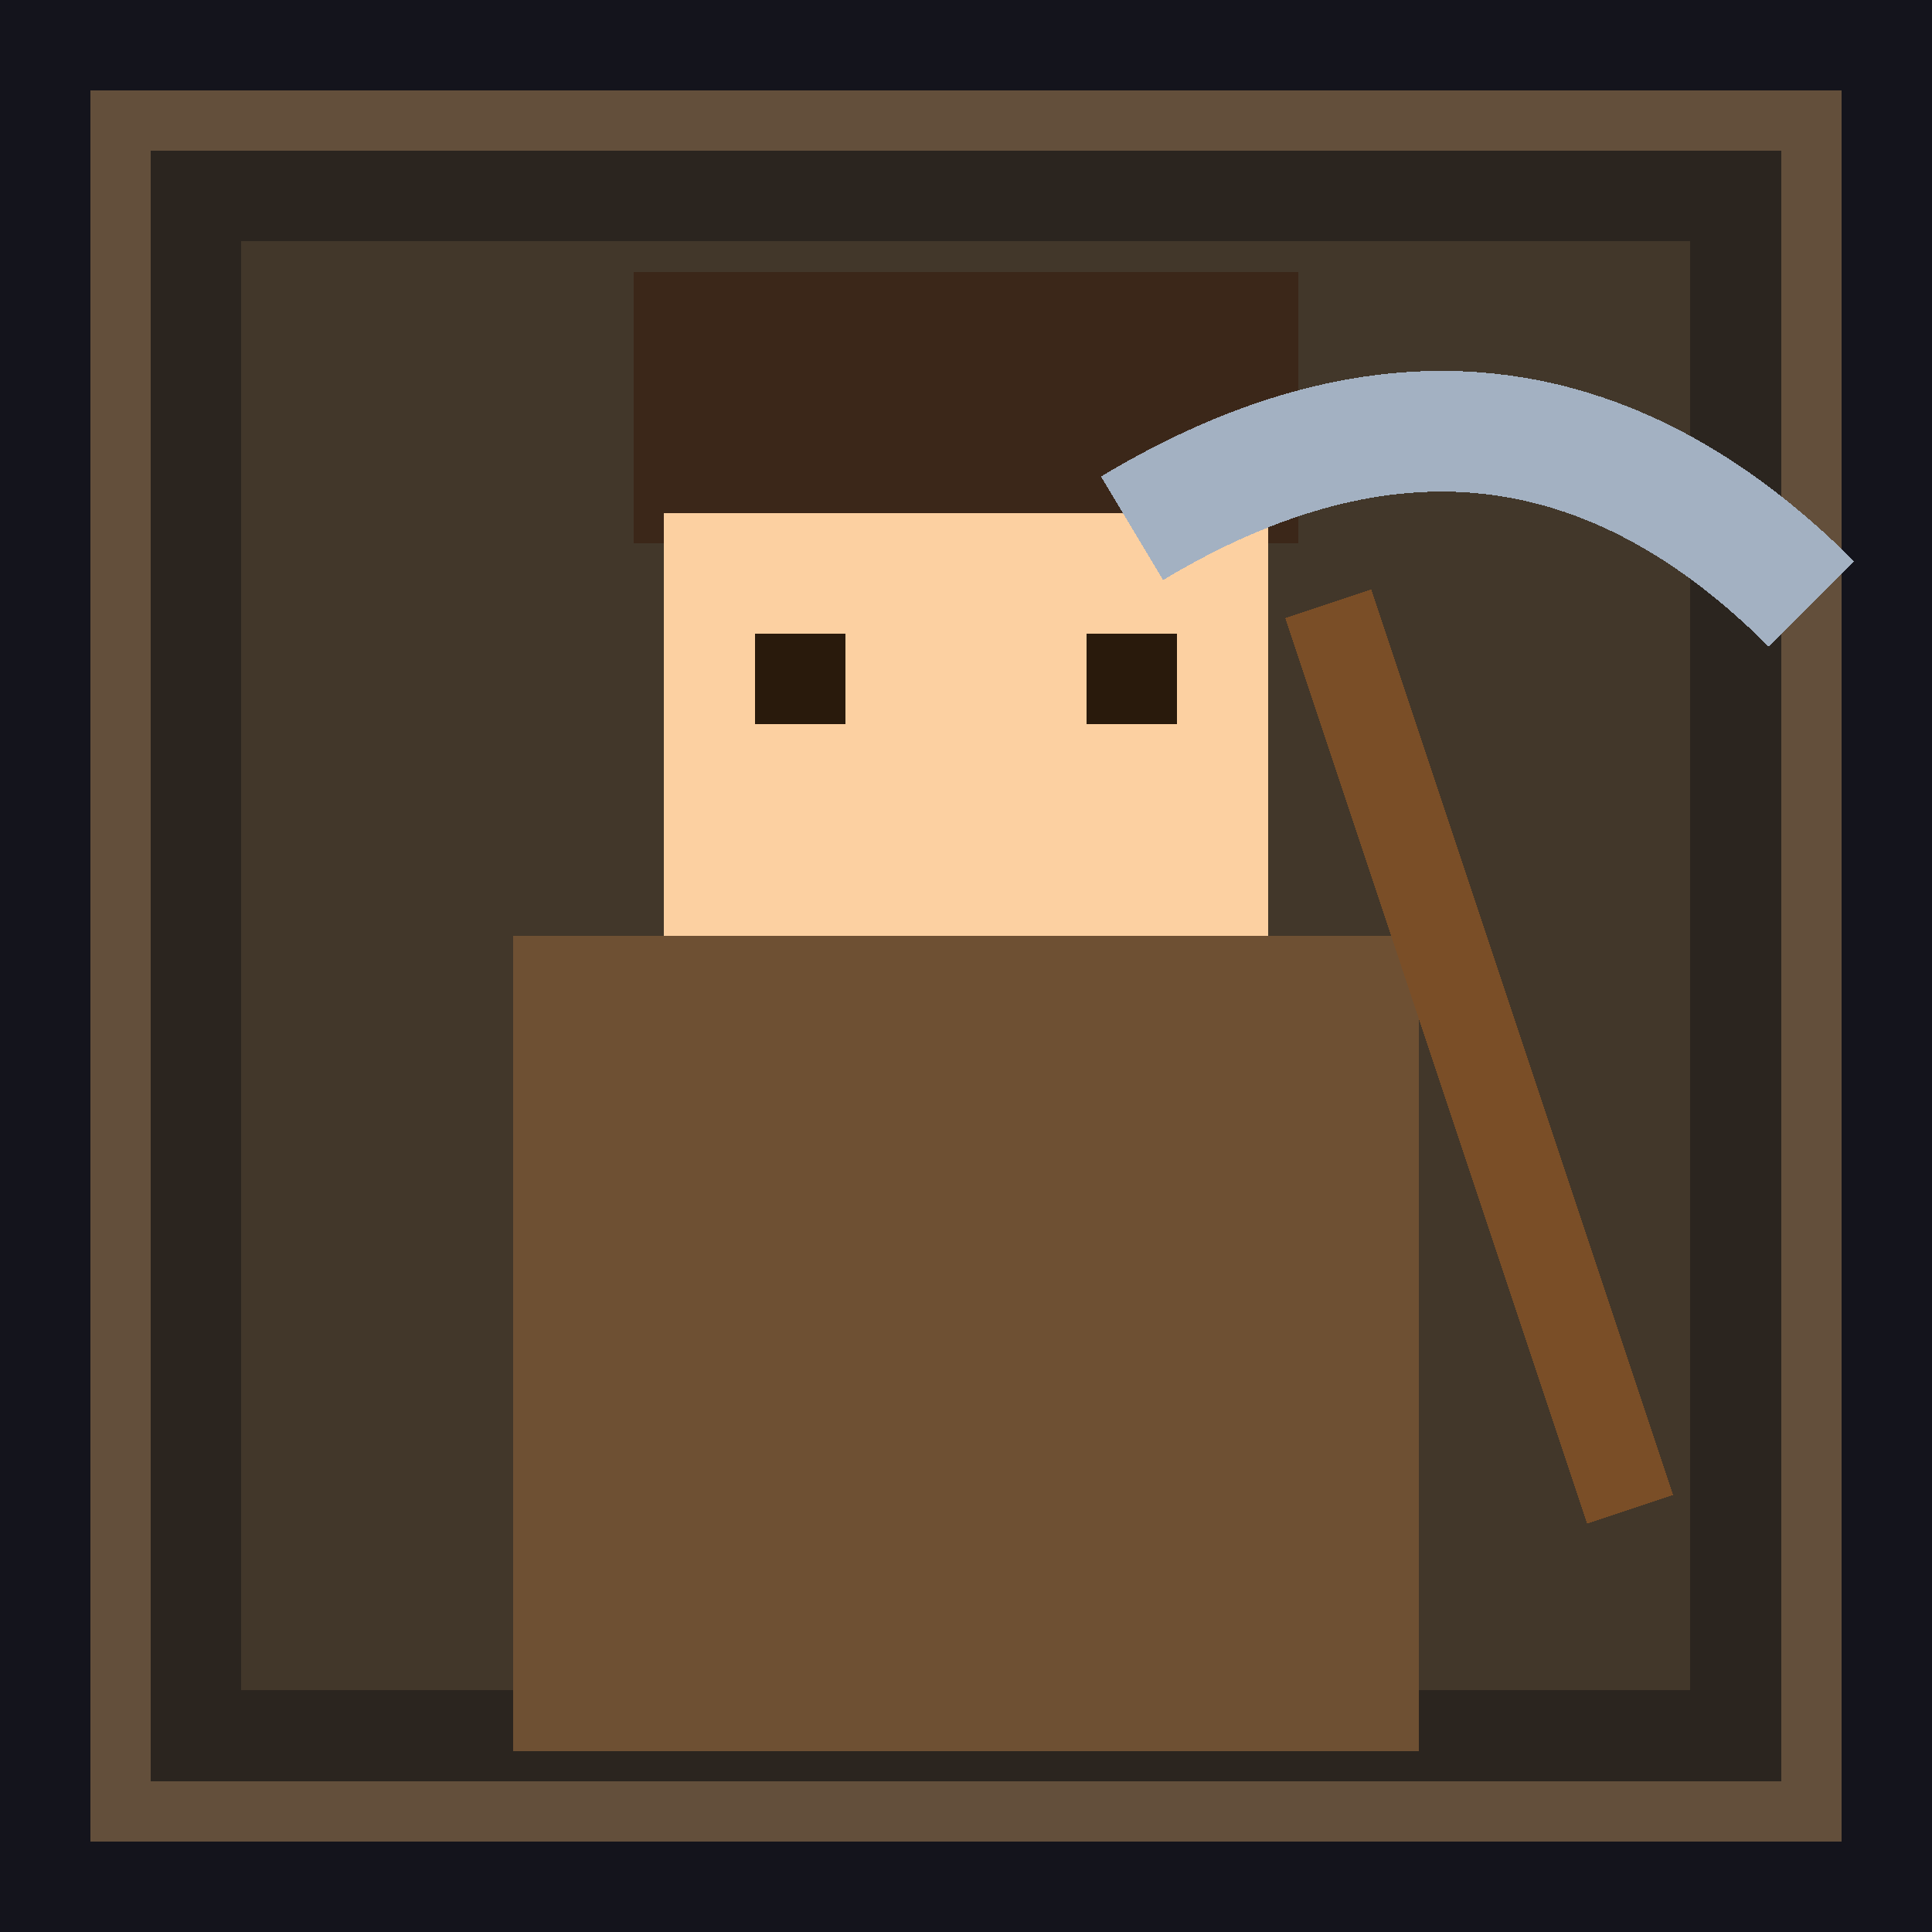
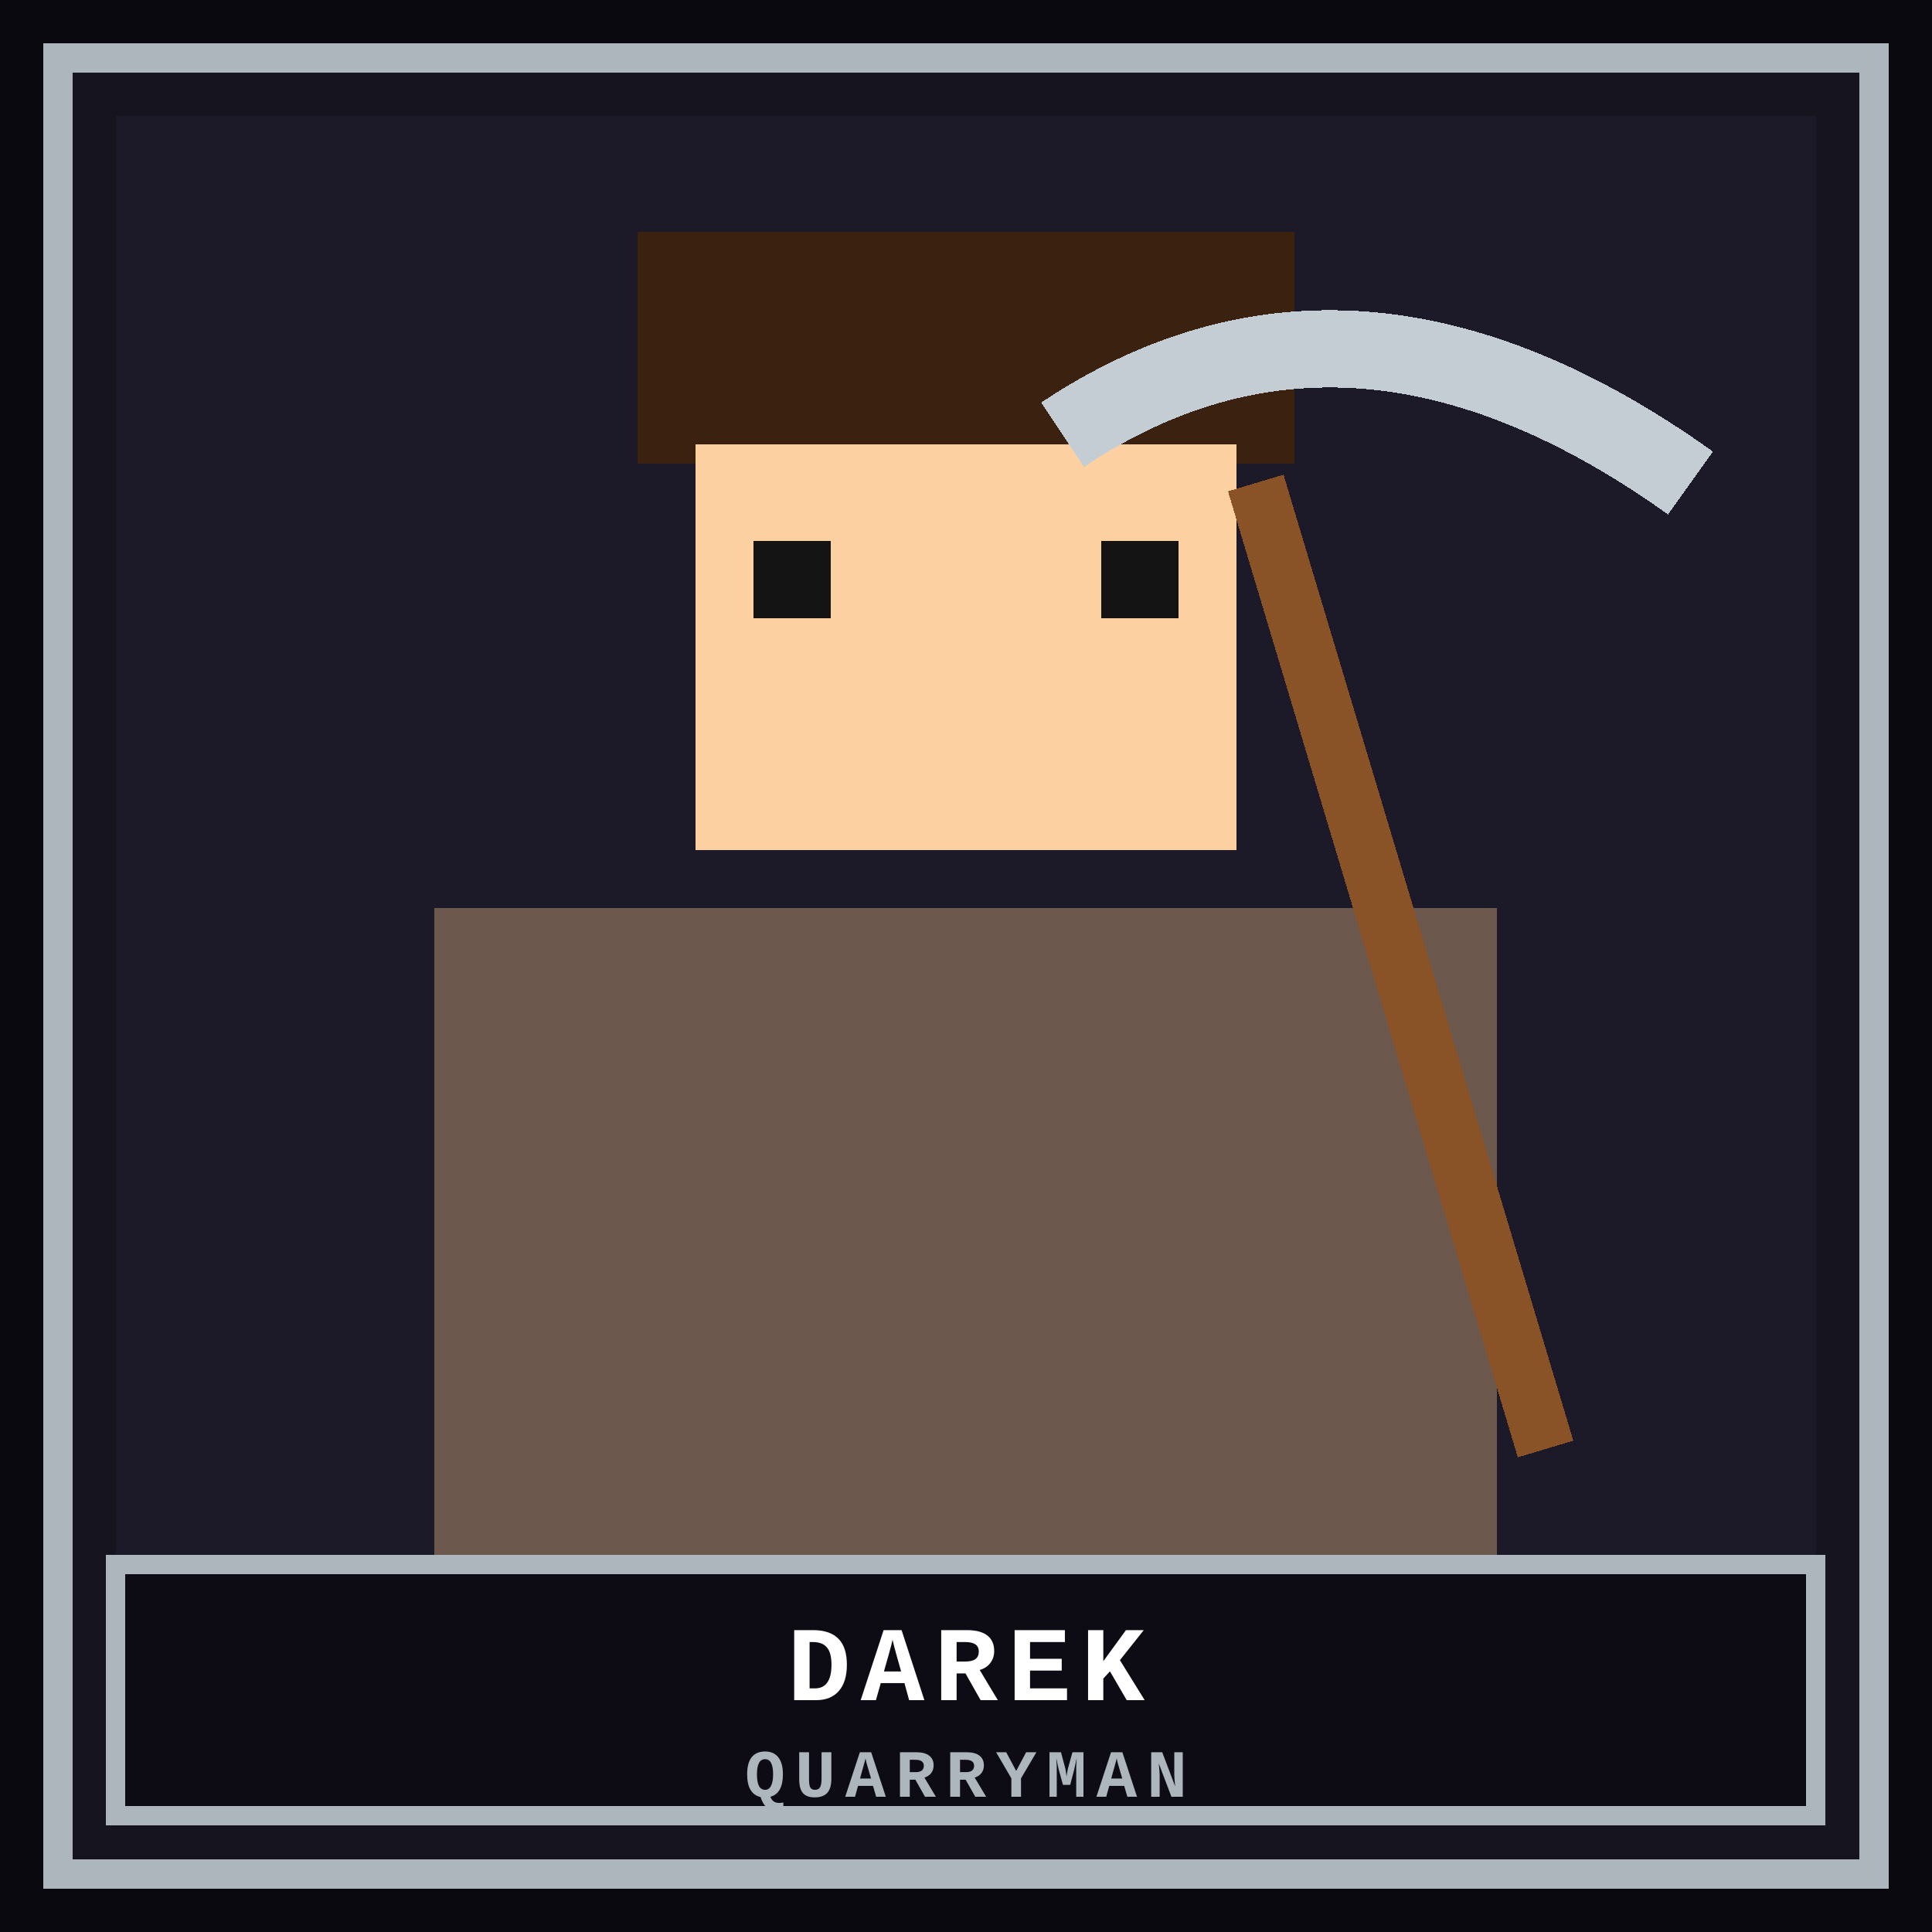
- <svg xmlns="http://www.w3.org/2000/svg" viewBox="0 0 128 128" width="128" height="128" shape-rendering="crispEdges">
-   <rect width="128" height="128" fill="#14141c" />
-   <rect x="8" y="8" width="112" height="112" fill="#2b251f" stroke="#634f3b" stroke-width="4" />
-   <rect x="16" y="16" width="96" height="96" fill="#42372a" />
-   <rect x="42" y="18" width="44" height="18" fill="#3b2719" />
-   <rect x="44" y="34" width="40" height="28" fill="#fcd0a1" />
-   <rect x="50" y="42" width="6" height="6" fill="#291a0c" />
-   <rect x="72" y="42" width="6" height="6" fill="#291a0c" />
-   <rect x="34" y="62" width="60" height="54" fill="#6e5033" />
-   <line x1="88" y1="40" x2="108" y2="100" stroke="#7a4e27" stroke-width="6" />
-   <path d="M75,35 Q100,20 120,40" stroke="#a3b1c2" stroke-width="8" fill="none" />
+ <svg xmlns="http://www.w3.org/2000/svg" viewBox="0 0 200 200" width="200" height="200" shape-rendering="crispEdges">
+   <rect width="200" height="200" fill="#0a0910" />
+   <rect x="6" y="6" width="188" height="188" fill="#15141f" stroke="#adb5bd" stroke-width="3" />
+   <rect x="12" y="12" width="176" height="176" fill="#1c1a29" />
+   <g>
+     <rect x="66" y="24" width="68" height="24" fill="#3b2210" />
+     <rect x="72" y="46" width="56" height="42" fill="#fcd0a1" />
+     <rect x="78" y="56" width="8" height="8" fill="#141414" />
+     <rect x="114" y="56" width="8" height="8" fill="#141414" />
+     <rect x="45" y="94" width="110" height="68" fill="#6c584c" />
+     <line x1="130" y1="50" x2="160" y2="150" stroke="#8a5327" stroke-width="6" />
+     <path d="M110,45 Q140,25 175,50" stroke="#c4ccd4" stroke-width="8" fill="none" />
+   </g>
+   <rect x="12" y="162" width="176" height="26" fill="#0d0c14" stroke="#adb5bd" stroke-width="2" />
+   <text x="100" y="176" text-anchor="middle" fill="#ffffff" font-family="'Courier New', monospace" font-size="11" font-weight="900" letter-spacing="1">DAREK</text>
+   <text x="100" y="186" text-anchor="middle" fill="#adb5bd" font-family="'Courier New', monospace" font-size="7" font-weight="bold" letter-spacing="1">QUARRYMAN</text>
</svg>
